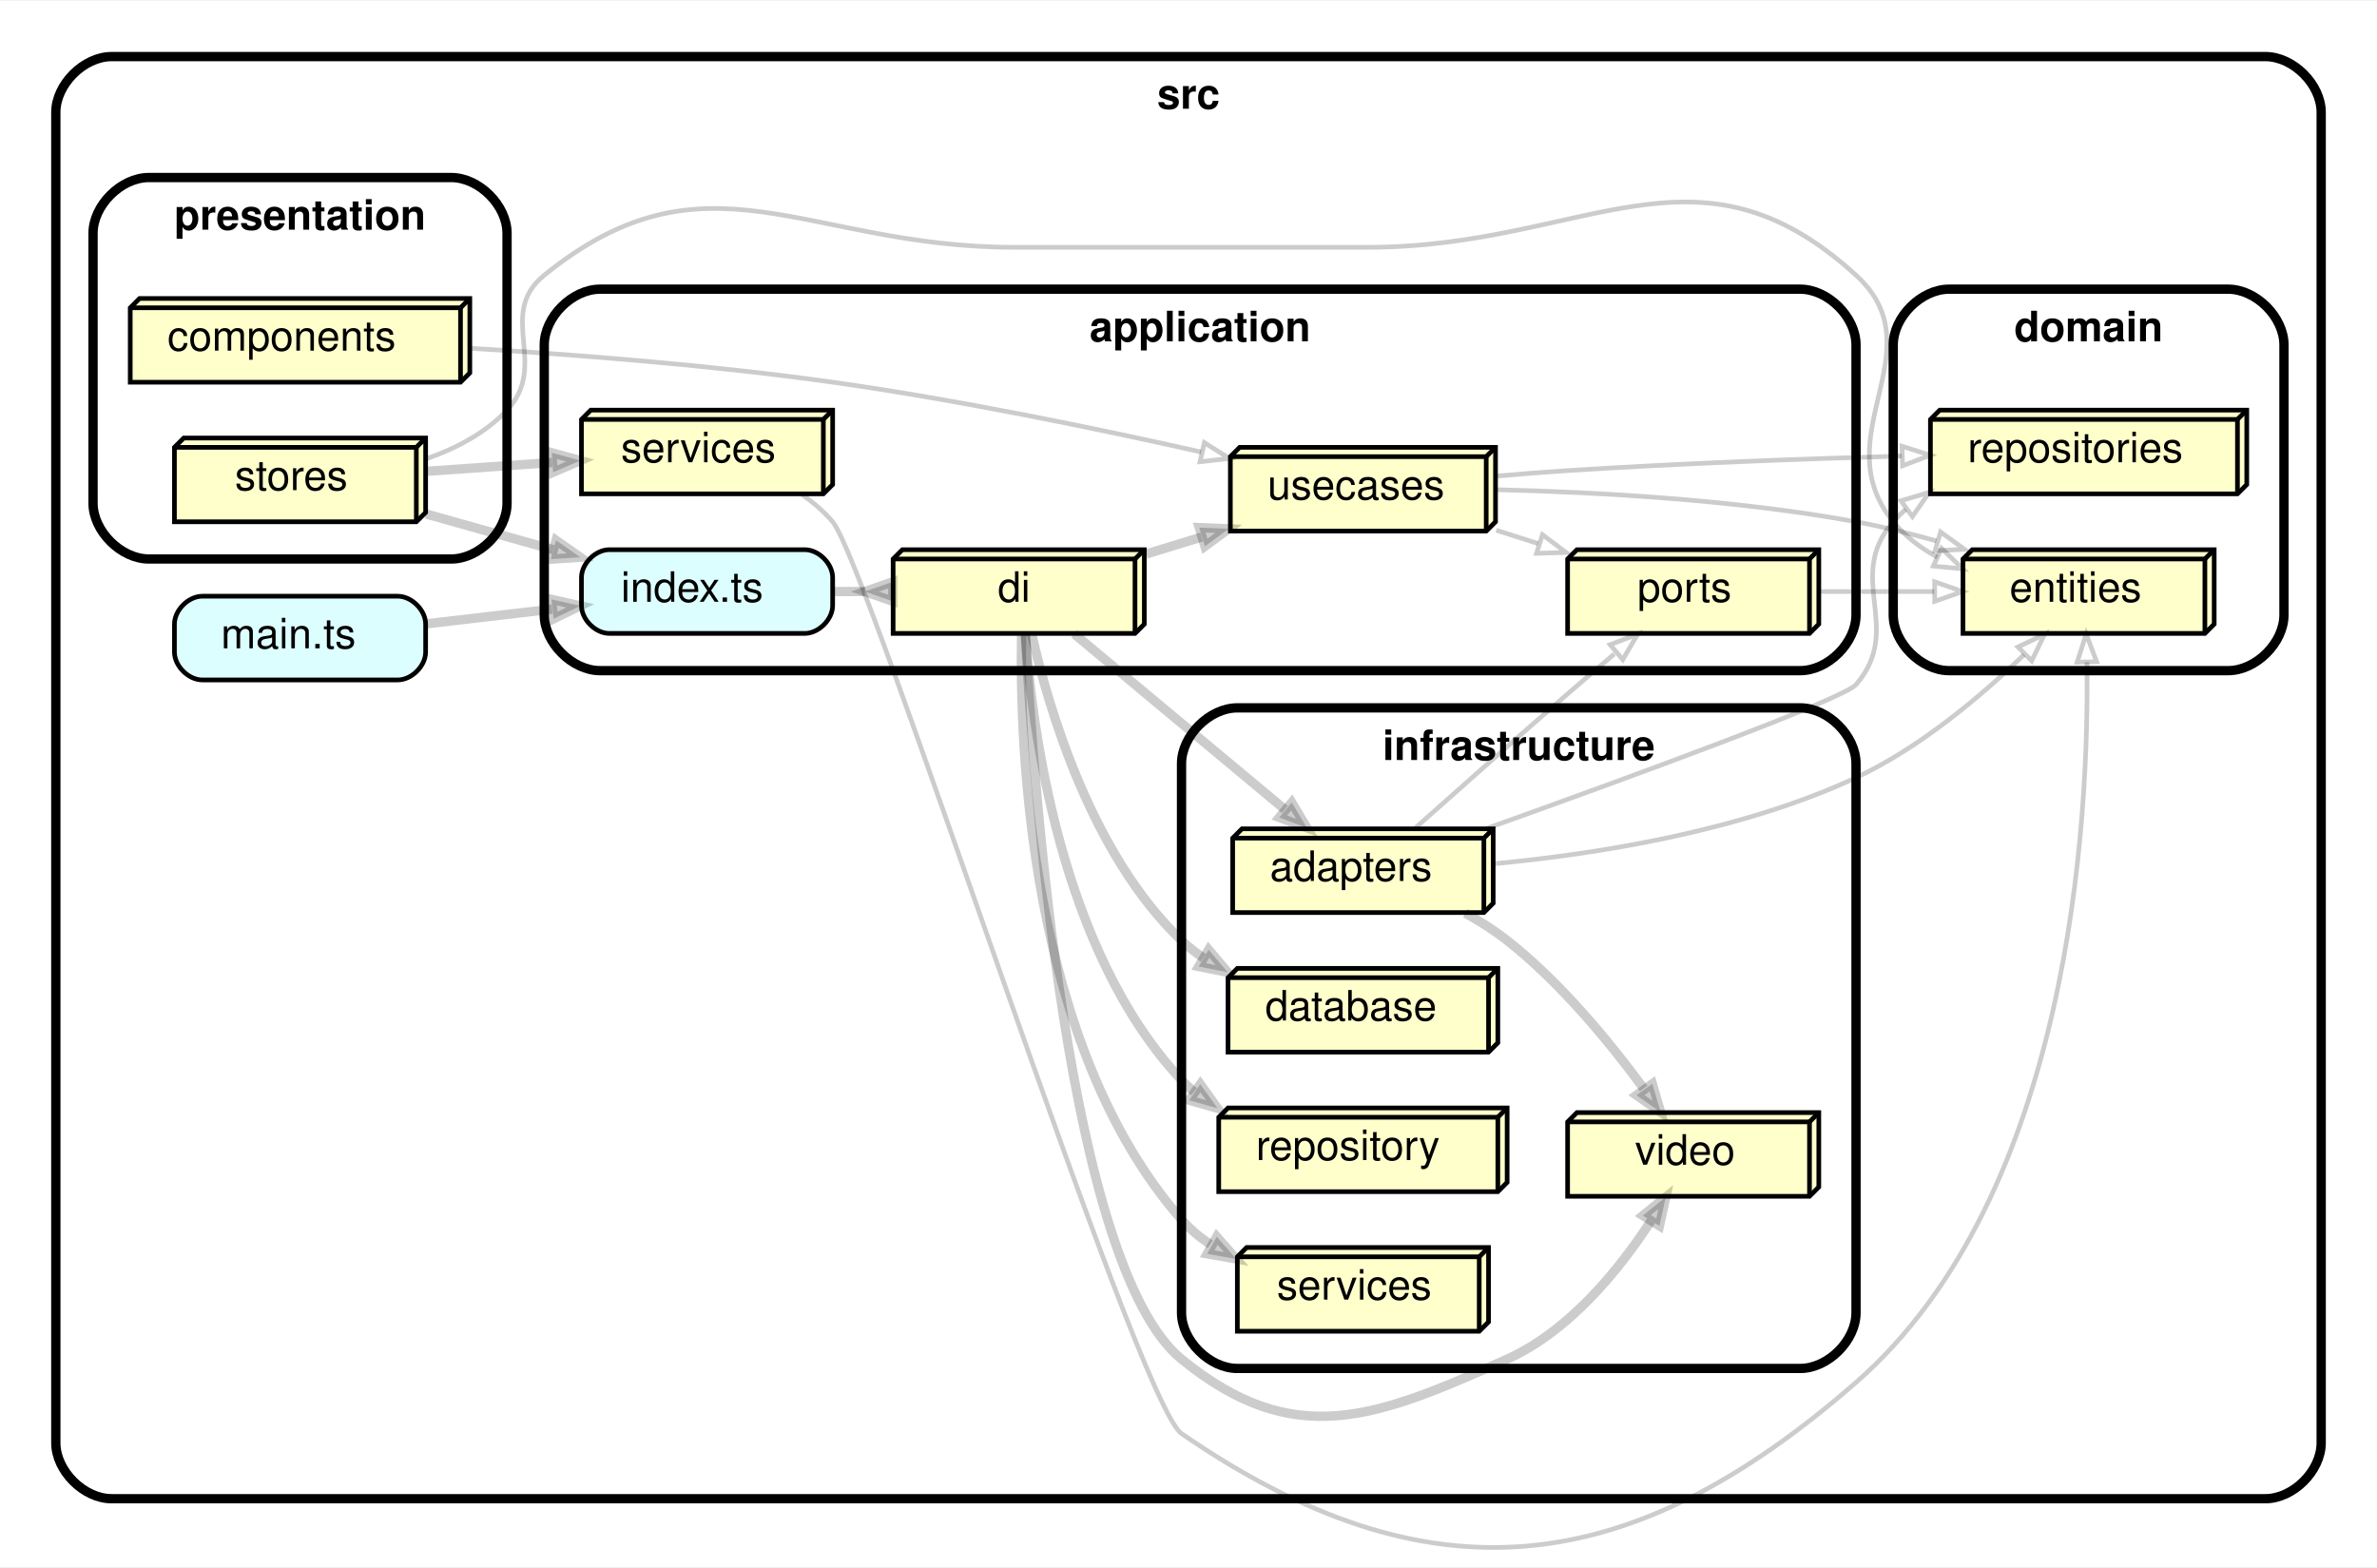
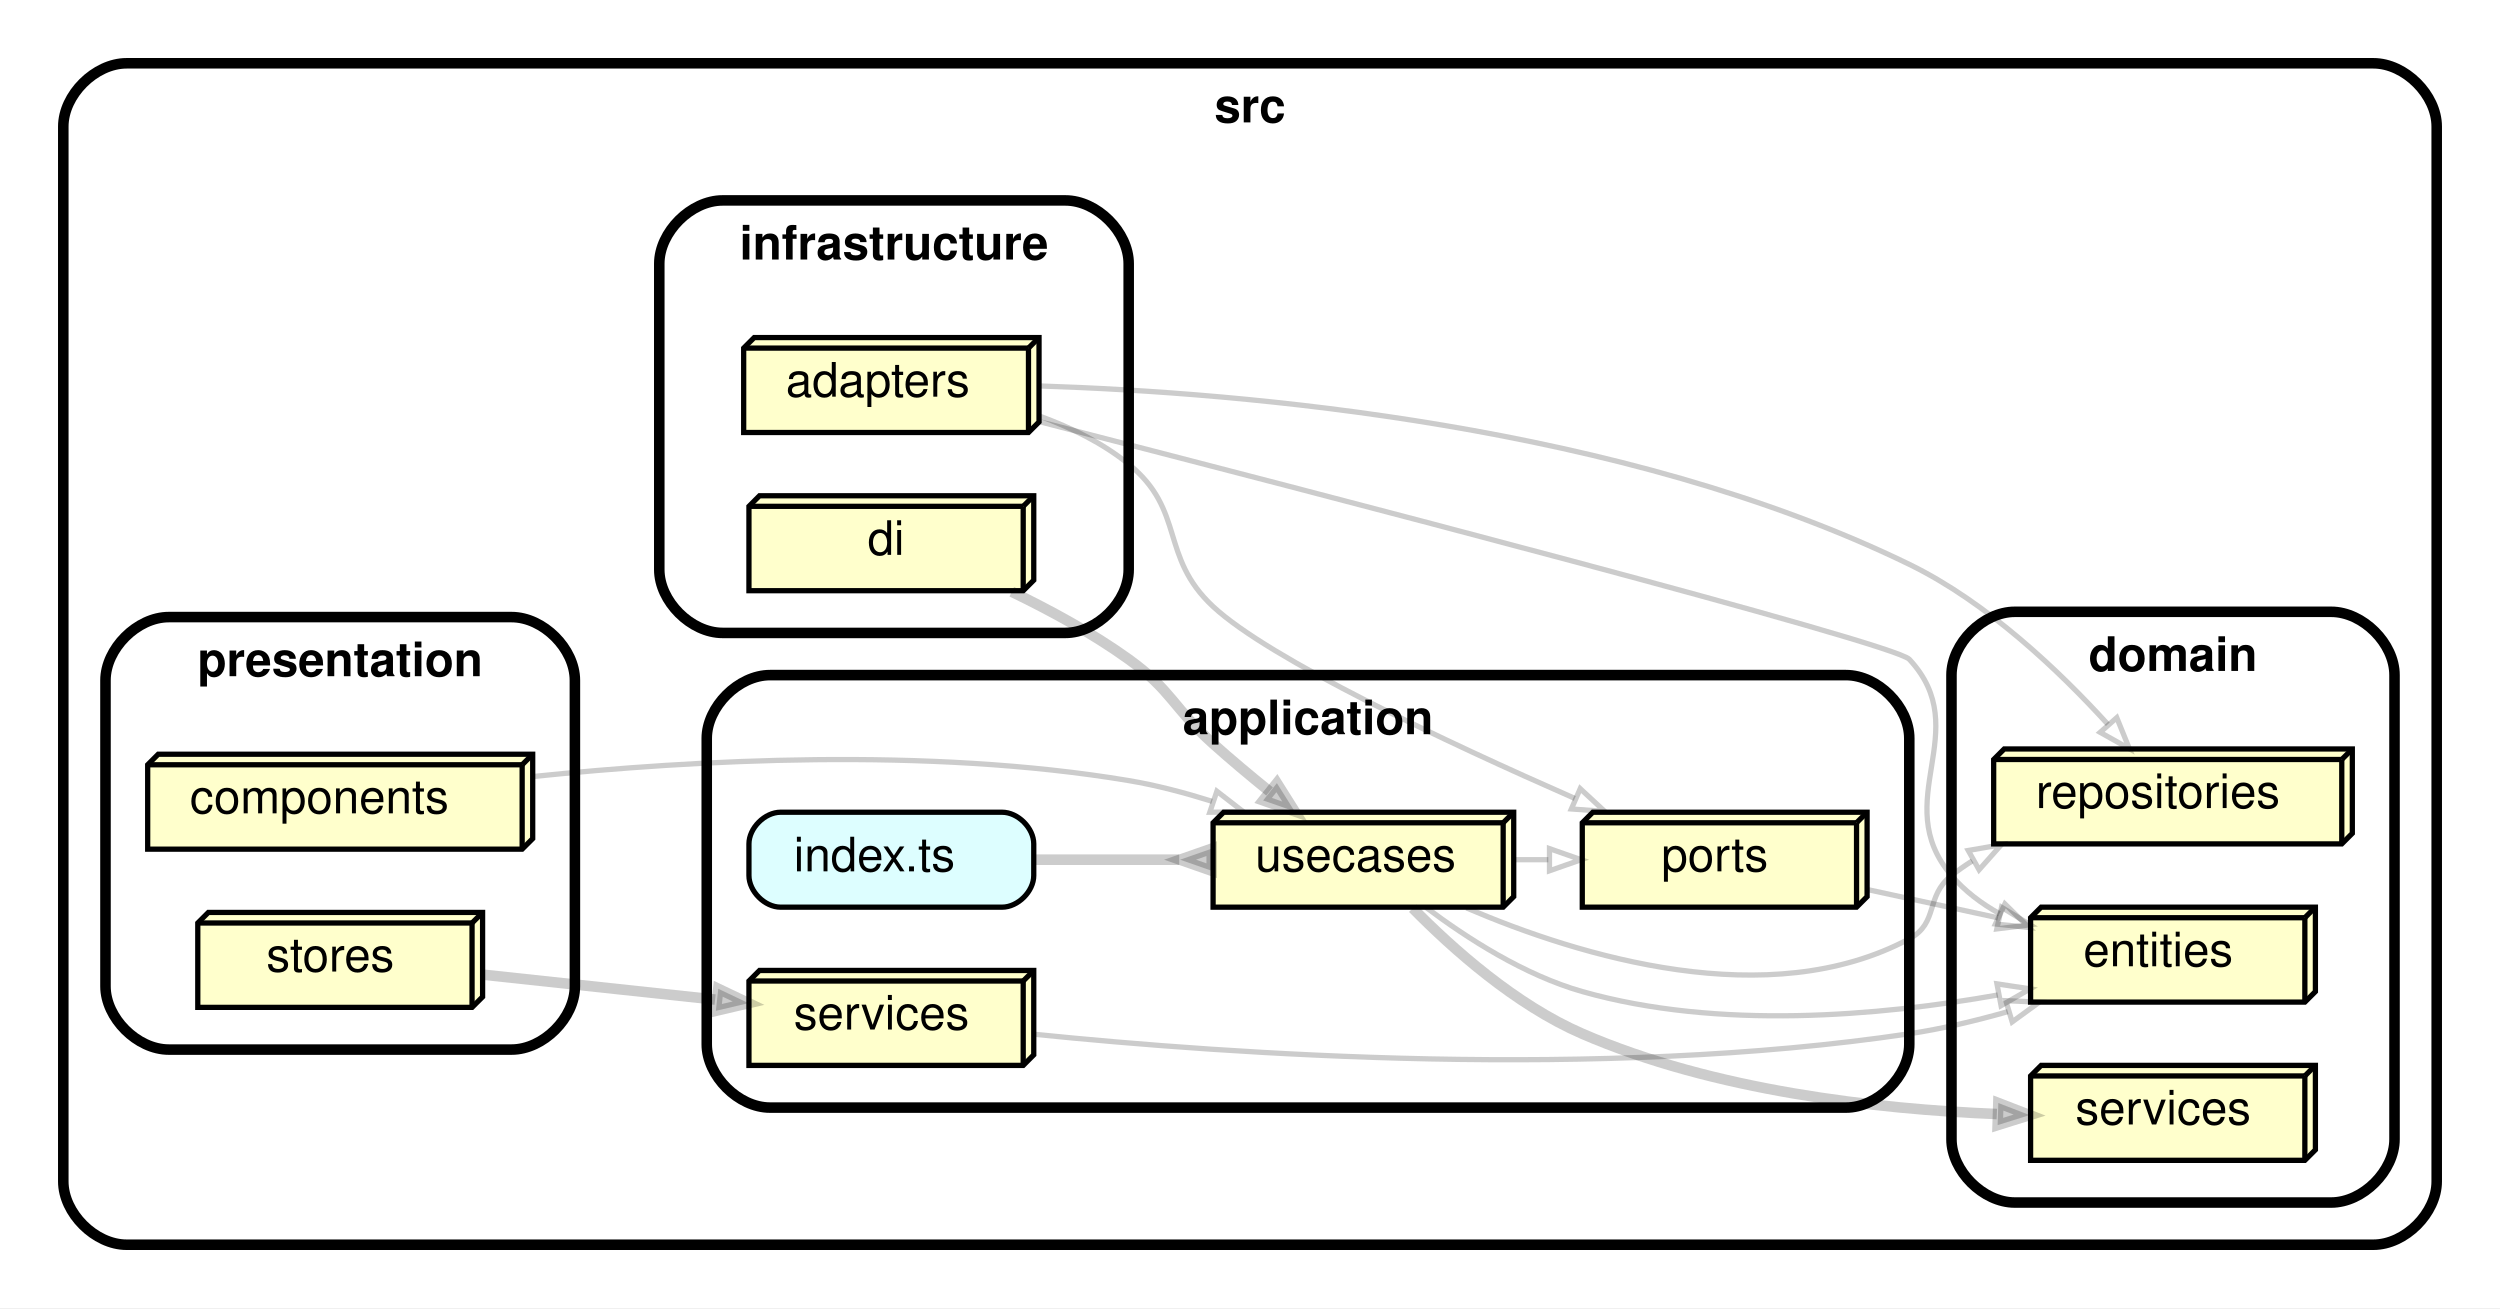
- <svg xmlns="http://www.w3.org/2000/svg" xmlns:xlink="http://www.w3.org/1999/xlink" width="511pt" height="337pt" viewBox="0.00 0.00 511.00 336.68">
-   <g id="graph0" class="graph" transform="scale(1 1) rotate(0) translate(4 332.68)">
-     <polygon fill="white" stroke="transparent" points="-4,4 -4,-332.68 507,-332.68 507,4 -4,4" />
+ <svg xmlns="http://www.w3.org/2000/svg" xmlns:xlink="http://www.w3.org/1999/xlink" width="474pt" height="248pt" viewBox="0.00 0.00 474.00 248.00">
+   <g id="graph0" class="graph" transform="scale(1 1) rotate(0) translate(4 244)">
+     <polygon fill="white" stroke="transparent" points="-4,4 -4,-244 470,-244 470,4 -4,4" />
    <g id="clust1" class="cluster">
-       <path fill="#ffffff" stroke="black" stroke-width="2" d="M20,-10.68C20,-10.68 483,-10.68 483,-10.68 489,-10.68 495,-16.68 495,-22.68 495,-22.68 495,-308.68 495,-308.68 495,-314.68 489,-320.68 483,-320.68 483,-320.68 20,-320.68 20,-320.68 14,-320.68 8,-314.68 8,-308.68 8,-308.68 8,-22.68 8,-22.68 8,-16.68 14,-10.68 20,-10.68" />
-       <text text-anchor="middle" x="251.5" y="-309.48" font-family="Helvetica,sans-Serif" font-weight="bold" font-size="9.00">src</text>
+       <path fill="#ffffff" stroke="black" stroke-width="2" d="M20,-8C20,-8 446,-8 446,-8 452,-8 458,-14 458,-20 458,-20 458,-220 458,-220 458,-226 452,-232 446,-232 446,-232 20,-232 20,-232 14,-232 8,-226 8,-220 8,-220 8,-20 8,-20 8,-14 14,-8 20,-8" />
+       <text text-anchor="middle" x="233" y="-220.8" font-family="Helvetica,sans-Serif" font-weight="bold" font-size="9.00">src</text>
    </g>
    <g id="clust2" class="cluster">
-       <path fill="#ffffff" stroke="black" stroke-width="2" d="M125,-188.68C125,-188.68 383,-188.68 383,-188.68 389,-188.68 395,-194.68 395,-200.68 395,-200.68 395,-258.68 395,-258.68 395,-264.68 389,-270.68 383,-270.68 383,-270.68 125,-270.68 125,-270.68 119,-270.68 113,-264.68 113,-258.68 113,-258.68 113,-200.68 113,-200.68 113,-194.68 119,-188.68 125,-188.68" />
-       <text text-anchor="middle" x="254" y="-259.48" font-family="Helvetica,sans-Serif" font-weight="bold" font-size="9.00">application</text>
+       <path fill="#ffffff" stroke="black" stroke-width="2" d="M142,-34C142,-34 346,-34 346,-34 352,-34 358,-40 358,-46 358,-46 358,-104 358,-104 358,-110 352,-116 346,-116 346,-116 142,-116 142,-116 136,-116 130,-110 130,-104 130,-104 130,-46 130,-46 130,-40 136,-34 142,-34" />
+       <text text-anchor="middle" x="244" y="-104.8" font-family="Helvetica,sans-Serif" font-weight="bold" font-size="9.00">application</text>
    </g>
    <g id="clust3" class="cluster">
-       <path fill="#ffffff" stroke="black" stroke-width="2" d="M415,-188.68C415,-188.68 475,-188.68 475,-188.68 481,-188.68 487,-194.68 487,-200.68 487,-200.68 487,-258.68 487,-258.68 487,-264.68 481,-270.68 475,-270.68 475,-270.68 415,-270.68 415,-270.68 409,-270.68 403,-264.68 403,-258.68 403,-258.68 403,-200.68 403,-200.68 403,-194.68 409,-188.68 415,-188.68" />
-       <text text-anchor="middle" x="445" y="-259.48" font-family="Helvetica,sans-Serif" font-weight="bold" font-size="9.00">domain</text>
+       <path fill="#ffffff" stroke="black" stroke-width="2" d="M378,-16C378,-16 438,-16 438,-16 444,-16 450,-22 450,-28 450,-28 450,-116 450,-116 450,-122 444,-128 438,-128 438,-128 378,-128 378,-128 372,-128 366,-122 366,-116 366,-116 366,-28 366,-28 366,-22 372,-16 378,-16" />
+       <text text-anchor="middle" x="408" y="-116.8" font-family="Helvetica,sans-Serif" font-weight="bold" font-size="9.00">domain</text>
    </g>
    <g id="clust4" class="cluster">
-       <path fill="#ffffff" stroke="black" stroke-width="2" d="M262,-38.68C262,-38.68 383,-38.68 383,-38.68 389,-38.68 395,-44.68 395,-50.68 395,-50.68 395,-168.68 395,-168.68 395,-174.68 389,-180.68 383,-180.68 383,-180.68 262,-180.68 262,-180.68 256,-180.68 250,-174.68 250,-168.68 250,-168.68 250,-50.68 250,-50.68 250,-44.68 256,-38.68 262,-38.68" />
-       <text text-anchor="middle" x="322.5" y="-169.48" font-family="Helvetica,sans-Serif" font-weight="bold" font-size="9.00">infrastructure</text>
+       <path fill="#ffffff" stroke="black" stroke-width="2" d="M133,-124C133,-124 198,-124 198,-124 204,-124 210,-130 210,-136 210,-136 210,-194 210,-194 210,-200 204,-206 198,-206 198,-206 133,-206 133,-206 127,-206 121,-200 121,-194 121,-194 121,-136 121,-136 121,-130 127,-124 133,-124" />
+       <text text-anchor="middle" x="165.5" y="-194.8" font-family="Helvetica,sans-Serif" font-weight="bold" font-size="9.00">infrastructure</text>
    </g>
    <g id="clust5" class="cluster">
-       <path fill="#ffffff" stroke="black" stroke-width="2" d="M28,-212.68C28,-212.68 93,-212.68 93,-212.68 99,-212.68 105,-218.68 105,-224.68 105,-224.68 105,-282.68 105,-282.68 105,-288.68 99,-294.68 93,-294.68 93,-294.68 28,-294.68 28,-294.68 22,-294.68 16,-288.68 16,-282.68 16,-282.68 16,-224.68 16,-224.68 16,-218.68 22,-212.68 28,-212.68" />
-       <text text-anchor="middle" x="60.5" y="-283.48" font-family="Helvetica,sans-Serif" font-weight="bold" font-size="9.00">presentation</text>
+       <path fill="#ffffff" stroke="black" stroke-width="2" d="M28,-45C28,-45 93,-45 93,-45 99,-45 105,-51 105,-57 105,-57 105,-115 105,-115 105,-121 99,-127 93,-127 93,-127 28,-127 28,-127 22,-127 16,-121 16,-115 16,-115 16,-57 16,-57 16,-51 22,-45 28,-45" />
+       <text text-anchor="middle" x="60.5" y="-115.8" font-family="Helvetica,sans-Serif" font-weight="bold" font-size="9.00">presentation</text>
    </g>
    <g id="node1" class="node">
      <g id="a_node1">
-         <a xlink:href="src/application/di" xlink:title="di">
-           <polygon fill="#ffffcc" stroke="black" points="242,-214.68 190,-214.68 188,-212.68 188,-196.68 240,-196.68 242,-198.68 242,-214.68" />
-           <polyline fill="none" stroke="black" points="240,-212.68 188,-212.68 " />
-           <polyline fill="none" stroke="black" points="240,-212.68 240,-196.68 " />
-           <polyline fill="none" stroke="black" points="240,-212.68 242,-214.68 " />
-           <text text-anchor="start" x="210.5" y="-203.48" font-family="Helvetica,sans-Serif" font-size="9.00">di</text>
+         <a xlink:href="src/application/index.ts" xlink:title="index.ts">
+           <path fill="#ddfeff" stroke="black" d="M186,-90C186,-90 144,-90 144,-90 141,-90 138,-87 138,-84 138,-84 138,-78 138,-78 138,-75 141,-72 144,-72 144,-72 186,-72 186,-72 189,-72 192,-75 192,-78 192,-78 192,-84 192,-84 192,-87 189,-90 186,-90" />
+           <text text-anchor="start" x="146.5" y="-78.8" font-family="Helvetica,sans-Serif" font-size="9.00">index.ts</text>
        </a>
      </g>
    </g>
    <g id="node2" class="node">
      <g id="a_node2">
        <a xlink:href="src/application/usecases" xlink:title="usecases">
-           <polygon fill="#ffffcc" stroke="black" points="317.5,-236.68 262.5,-236.68 260.5,-234.68 260.5,-218.68 315.5,-218.68 317.5,-220.68 317.5,-236.68" />
-           <polyline fill="none" stroke="black" points="315.5,-234.68 260.5,-234.68 " />
-           <polyline fill="none" stroke="black" points="315.5,-234.68 315.5,-218.68 " />
-           <polyline fill="none" stroke="black" points="315.5,-234.68 317.5,-236.68 " />
-           <text text-anchor="start" x="268.5" y="-225.48" font-family="Helvetica,sans-Serif" font-size="9.00">usecases</text>
+           <polygon fill="#ffffcc" stroke="black" points="283,-90 228,-90 226,-88 226,-72 281,-72 283,-74 283,-90" />
+           <polyline fill="none" stroke="black" points="281,-88 226,-88 " />
+           <polyline fill="none" stroke="black" points="281,-88 281,-72 " />
+           <polyline fill="none" stroke="black" points="281,-88 283,-90 " />
+           <text text-anchor="start" x="234" y="-78.8" font-family="Helvetica,sans-Serif" font-size="9.00">usecases</text>
        </a>
      </g>
    </g>
    <g id="edge1" class="edge">
-       <path fill="none" stroke="#000000" stroke-width="2" stroke-opacity="0.2" d="M242.4,-213.75C246.28,-214.94 250.33,-216.17 254.33,-217.4" />
-       <polygon fill="#000000" fill-opacity="0.2" stroke="#000000" stroke-width="2" stroke-opacity="0.2" points="253.8,-219.43 260.15,-219.17 255.03,-215.41 253.8,-219.43" />
+       <path fill="none" stroke="#000000" stroke-width="2" stroke-opacity="0.2" d="M192.25,-81C200.84,-81 210.51,-81 219.58,-81" />
+       <polygon fill="#000000" fill-opacity="0.2" stroke="#000000" stroke-width="2" stroke-opacity="0.2" points="225.74,-83.1 219.74,-81 225.74,-78.9 225.74,-83.1" />
    </g>
    <g id="node3" class="node">
      <g id="a_node3">
-         <a xlink:href="src/infrastructure/adapters" xlink:title="adapters">
-           <polygon fill="#ffffcc" stroke="black" points="317,-154.68 263,-154.68 261,-152.68 261,-136.68 315,-136.68 317,-138.68 317,-154.68" />
-           <polyline fill="none" stroke="black" points="315,-152.68 261,-152.68 " />
-           <polyline fill="none" stroke="black" points="315,-152.68 315,-136.68 " />
-           <polyline fill="none" stroke="black" points="315,-152.68 317,-154.68 " />
-           <text text-anchor="start" x="269" y="-143.48" font-family="Helvetica,sans-Serif" font-size="9.00">adapters</text>
+         <a xlink:href="src/application/ports" xlink:title="ports">
+           <polygon fill="#ffffcc" stroke="black" points="350,-90 298,-90 296,-88 296,-72 348,-72 350,-74 350,-90" />
+           <polyline fill="none" stroke="black" points="348,-88 296,-88 " />
+           <polyline fill="none" stroke="black" points="348,-88 348,-72 " />
+           <polyline fill="none" stroke="black" points="348,-88 350,-90 " />
+           <text text-anchor="start" x="311" y="-78.8" font-family="Helvetica,sans-Serif" font-size="9.00">ports</text>
        </a>
      </g>
    </g>
-     <g id="edge2" class="edge">
-       <path fill="none" stroke="#000000" stroke-width="2" stroke-opacity="0.2" d="M226.94,-196.57C238.99,-186.53 258.48,-170.28 272.2,-158.85" />
-       <polygon fill="#000000" fill-opacity="0.2" stroke="#000000" stroke-width="2" stroke-opacity="0.2" points="273.7,-160.34 276.96,-154.88 271.01,-157.11 273.7,-160.34" />
+     <g id="edge4" class="edge">
+       <path fill="none" stroke="#000000" stroke-opacity="0.2" d="M283.32,-81C285.38,-81 287.47,-81 289.56,-81" />
+       <polygon fill="none" stroke="#000000" stroke-opacity="0.2" points="289.78,-83.1 295.78,-81 289.78,-78.9 289.78,-83.1" />
    </g>
    <g id="node4" class="node">
      <g id="a_node4">
-         <a xlink:href="src/infrastructure/database" xlink:title="database">
-           <polygon fill="#ffffcc" stroke="black" points="318,-124.68 262,-124.68 260,-122.68 260,-106.68 316,-106.68 318,-108.68 318,-124.68" />
-           <polyline fill="none" stroke="black" points="316,-122.68 260,-122.68 " />
-           <polyline fill="none" stroke="black" points="316,-122.68 316,-106.68 " />
-           <polyline fill="none" stroke="black" points="316,-122.68 318,-124.68 " />
-           <text text-anchor="start" x="268" y="-113.48" font-family="Helvetica,sans-Serif" font-size="9.00">database</text>
+         <a xlink:href="src/domain/entities" xlink:title="entities">
+           <polygon fill="#ffffcc" stroke="black" points="435,-72 383,-72 381,-70 381,-54 433,-54 435,-56 435,-72" />
+           <polyline fill="none" stroke="black" points="433,-70 381,-70 " />
+           <polyline fill="none" stroke="black" points="433,-70 433,-54 " />
+           <polyline fill="none" stroke="black" points="433,-70 435,-72 " />
+           <text text-anchor="start" x="391" y="-60.8" font-family="Helvetica,sans-Serif" font-size="9.00">entities</text>
+         </a>
+       </g>
+     </g>
+     <g id="edge5" class="edge">
+       <path fill="none" stroke="#000000" stroke-opacity="0.2" d="M266.39,-71.95C274.12,-66.13 285.03,-59.11 296,-56 321.81,-48.68 352.3,-51.36 374.79,-55.35" />
+       <polygon fill="none" stroke="#000000" stroke-opacity="0.2" points="374.62,-57.46 380.91,-56.51 375.4,-53.33 374.62,-57.46" />
+     </g>
+     <g id="node6" class="node">
+       <g id="a_node6">
+         <a xlink:href="src/domain/services" xlink:title="services">
+           <polygon fill="#ffffcc" stroke="black" points="435,-42 383,-42 381,-40 381,-24 433,-24 435,-26 435,-42" />
+           <polyline fill="none" stroke="black" points="433,-40 381,-40 " />
+           <polyline fill="none" stroke="black" points="433,-40 433,-24 " />
+           <polyline fill="none" stroke="black" points="433,-40 435,-42 " />
+           <text text-anchor="start" x="389.5" y="-30.8" font-family="Helvetica,sans-Serif" font-size="9.00">services</text>
+         </a>
+       </g>
+     </g>
+     <g id="edge6" class="edge">
+       <path fill="none" stroke="#000000" stroke-width="2" stroke-opacity="0.2" d="M263.86,-71.8C271.44,-64.09 283.35,-53.48 296,-48 320.95,-37.18 351.77,-33.71 374.6,-32.78" />
+       <polygon fill="#000000" fill-opacity="0.2" stroke="#000000" stroke-width="2" stroke-opacity="0.2" points="374.88,-34.87 380.81,-32.58 374.75,-30.68 374.88,-34.87" />
+     </g>
+     <g id="node7" class="node">
+       <g id="a_node7">
+         <a xlink:href="src/domain/repositories" xlink:title="repositories">
+           <polygon fill="#ffffcc" stroke="black" points="442,-102 376,-102 374,-100 374,-84 440,-84 442,-86 442,-102" />
+           <polyline fill="none" stroke="black" points="440,-100 374,-100 " />
+           <polyline fill="none" stroke="black" points="440,-100 440,-84 " />
+           <polyline fill="none" stroke="black" points="440,-100 442,-102 " />
+           <text text-anchor="start" x="382" y="-90.8" font-family="Helvetica,sans-Serif" font-size="9.00">repositories</text>
+         </a>
+       </g>
+     </g>
+     <g id="edge7" class="edge">
+       <path fill="none" stroke="#000000" stroke-opacity="0.2" d="M274.07,-71.85C295.54,-62.66 331.36,-51.74 358,-66 363.65,-69.02 360.96,-74.04 366,-78 367.25,-78.98 368.57,-79.91 369.94,-80.77" />
+       <polygon fill="none" stroke="#000000" stroke-opacity="0.2" points="369.18,-82.75 375.45,-83.84 371.23,-79.09 369.18,-82.75" />
+     </g>
+     <g id="edge2" class="edge">
+       <path fill="none" stroke="#000000" stroke-opacity="0.2" d="M350.26,-75.3C358.06,-73.61 366.69,-71.74 374.81,-69.98" />
+       <polygon fill="none" stroke="#000000" stroke-opacity="0.2" points="375.49,-71.98 380.91,-68.66 374.6,-67.88 375.49,-71.98" />
+     </g>
+     <g id="node5" class="node">
+       <g id="a_node5">
+         <a xlink:href="src/application/services" xlink:title="services">
+           <polygon fill="#ffffcc" stroke="black" points="192,-60 140,-60 138,-58 138,-42 190,-42 192,-44 192,-60" />
+           <polyline fill="none" stroke="black" points="190,-58 138,-58 " />
+           <polyline fill="none" stroke="black" points="190,-58 190,-42 " />
+           <polyline fill="none" stroke="black" points="190,-58 192,-60 " />
+           <text text-anchor="start" x="146.5" y="-48.8" font-family="Helvetica,sans-Serif" font-size="9.00">services</text>
        </a>
      </g>
    </g>
    <g id="edge3" class="edge">
-       <path fill="none" stroke="#000000" stroke-width="2" stroke-opacity="0.2" d="M217.8,-196.54C221.32,-180.97 230.53,-149.21 250,-130.68 251.44,-129.32 253.02,-128.07 254.69,-126.93" />
-       <polygon fill="#000000" fill-opacity="0.2" stroke="#000000" stroke-width="2" stroke-opacity="0.2" points="255.83,-128.69 259.93,-123.83 253.69,-125.08 255.83,-128.69" />
+       <path fill="none" stroke="#000000" stroke-opacity="0.2" d="M192.27,-47.89C229.41,-44.1 299.31,-39.22 358,-48 364.14,-48.92 370.57,-50.45 376.68,-52.19" />
+       <polygon fill="none" stroke="#000000" stroke-opacity="0.2" points="376.3,-54.27 382.65,-53.99 377.51,-50.25 376.3,-54.27" />
    </g>
-     <g id="node5" class="node">
-       <g id="a_node5">
-         <a xlink:href="src/infrastructure/repository" xlink:title="repository">
-           <polygon fill="#ffffcc" stroke="black" points="320,-94.68 260,-94.68 258,-92.68 258,-76.68 318,-76.68 320,-78.68 320,-94.68" />
-           <polyline fill="none" stroke="black" points="318,-92.68 258,-92.68 " />
-           <polyline fill="none" stroke="black" points="318,-92.68 318,-76.68 " />
-           <polyline fill="none" stroke="black" points="318,-92.68 320,-94.68 " />
-           <text text-anchor="start" x="266" y="-83.48" font-family="Helvetica,sans-Serif" font-size="9.00">repository</text>
+     <g id="node8" class="node">
+       <g id="a_node8">
+         <a xlink:href="src/infrastructure/adapters" xlink:title="adapters">
+           <polygon fill="#ffffcc" stroke="black" points="193,-180 139,-180 137,-178 137,-162 191,-162 193,-164 193,-180" />
+           <polyline fill="none" stroke="black" points="191,-178 137,-178 " />
+           <polyline fill="none" stroke="black" points="191,-178 191,-162 " />
+           <polyline fill="none" stroke="black" points="191,-178 193,-180 " />
+           <text text-anchor="start" x="145" y="-168.8" font-family="Helvetica,sans-Serif" font-size="9.00">adapters</text>
        </a>
      </g>
    </g>
-     <g id="edge4" class="edge">
-       <path fill="none" stroke="#000000" stroke-width="2" stroke-opacity="0.2" d="M216.42,-196.52C217.83,-176.51 223.9,-128.48 250,-100.68 250.84,-99.79 251.73,-98.95 252.68,-98.16" />
-       <polygon fill="#000000" fill-opacity="0.2" stroke="#000000" stroke-width="2" stroke-opacity="0.2" points="254.04,-99.77 257.75,-94.6 251.63,-96.33 254.04,-99.77" />
+     <g id="edge8" class="edge">
+       <path fill="none" stroke="#000000" stroke-opacity="0.2" d="M193.15,-165.09C199.12,-162.91 205.11,-159.97 210,-156 220.83,-147.21 215.79,-138.51 226,-129 236.67,-119.07 270.15,-103.35 294.58,-92.62" />
+       <polygon fill="none" stroke="#000000" stroke-opacity="0.2" points="295.61,-94.47 300.27,-90.15 293.93,-90.62 295.61,-94.47" />
    </g>
-     <g id="node6" class="node">
-       <g id="a_node6">
-         <a xlink:href="src/infrastructure/services" xlink:title="services">
-           <polygon fill="#ffffcc" stroke="black" points="316,-64.68 264,-64.68 262,-62.68 262,-46.68 314,-46.68 316,-48.68 316,-64.68" />
-           <polyline fill="none" stroke="black" points="314,-62.68 262,-62.68 " />
-           <polyline fill="none" stroke="black" points="314,-62.68 314,-46.68 " />
-           <polyline fill="none" stroke="black" points="314,-62.68 316,-64.68 " />
-           <text text-anchor="start" x="270.5" y="-53.48" font-family="Helvetica,sans-Serif" font-size="9.00">services</text>
-         </a>
-       </g>
+     <g id="edge9" class="edge">
+       <path fill="none" stroke="#000000" stroke-opacity="0.2" d="M193.02,-164.07C245.23,-150.64 355.13,-122.08 358,-119 370.65,-105.41 353.95,-92.12 366,-78 368.52,-75.05 371.67,-72.68 375.1,-70.77" />
+       <polygon fill="none" stroke="#000000" stroke-opacity="0.2" points="376.13,-72.61 380.66,-68.15 374.34,-68.81 376.13,-72.61" />
    </g>
-     <g id="edge5" class="edge">
-       <path fill="none" stroke="#000000" stroke-width="2" stroke-opacity="0.2" d="M215.62,-196.53C215.15,-172.71 217.14,-108.09 250,-70.68 251.79,-68.65 253.89,-66.88 256.18,-65.36" />
-       <polygon fill="#000000" fill-opacity="0.2" stroke="#000000" stroke-width="2" stroke-opacity="0.2" points="257.57,-66.98 261.77,-62.21 255.51,-63.32 257.57,-66.98" />
-     </g>
-     <g id="node7" class="node">
-       <g id="a_node7">
-         <a xlink:href="src/infrastructure/video" xlink:title="video">
-           <polygon fill="#ffffcc" stroke="black" points="387,-93.68 335,-93.68 333,-91.68 333,-75.68 385,-75.68 387,-77.68 387,-93.68" />
-           <polyline fill="none" stroke="black" points="385,-91.68 333,-91.68 " />
-           <polyline fill="none" stroke="black" points="385,-91.68 385,-75.68 " />
-           <polyline fill="none" stroke="black" points="385,-91.68 387,-93.68 " />
-           <text text-anchor="start" x="347.5" y="-82.48" font-family="Helvetica,sans-Serif" font-size="9.00">video</text>
-         </a>
-       </g>
-     </g>
-     <g id="edge6" class="edge">
-       <path fill="none" stroke="#000000" stroke-width="2" stroke-opacity="0.2" d="M216.44,-196.32C218.14,-164.39 225.51,-60.64 250,-40.68 274.12,-21.03 291.63,-27.92 320,-40.68 333.48,-46.75 344.18,-60.02 350.94,-70.42" />
-       <polygon fill="#000000" fill-opacity="0.2" stroke="#000000" stroke-width="2" stroke-opacity="0.2" points="349.17,-71.54 354.11,-75.53 352.74,-69.33 349.17,-71.54" />
+     <g id="edge10" class="edge">
+       <path fill="none" stroke="#000000" stroke-opacity="0.2" d="M193.2,-170.82C231.77,-169.56 303.68,-163.47 358,-137 372.84,-129.77 386.52,-116.7 395.64,-106.68" />
+       <polygon fill="none" stroke="#000000" stroke-opacity="0.2" points="397.34,-107.93 399.73,-102.04 394.19,-105.15 397.34,-107.93" />
    </g>
    <g id="node9" class="node">
      <g id="a_node9">
-         <a xlink:href="src/application/ports" xlink:title="ports">
-           <polygon fill="#ffffcc" stroke="black" points="387,-214.68 335,-214.68 333,-212.68 333,-196.68 385,-196.68 387,-198.68 387,-214.68" />
-           <polyline fill="none" stroke="black" points="385,-212.68 333,-212.68 " />
-           <polyline fill="none" stroke="black" points="385,-212.68 385,-196.68 " />
-           <polyline fill="none" stroke="black" points="385,-212.68 387,-214.68 " />
-           <text text-anchor="start" x="348" y="-203.48" font-family="Helvetica,sans-Serif" font-size="9.00">ports</text>
-         </a>
-       </g>
-     </g>
-     <g id="edge10" class="edge">
-       <path fill="none" stroke="#000000" stroke-opacity="0.2" d="M317.67,-218.86C320.61,-217.93 323.61,-216.97 326.6,-216.01" />
-       <polygon fill="none" stroke="#000000" stroke-opacity="0.2" points="327.59,-217.9 332.67,-214.08 326.32,-213.9 327.59,-217.9" />
-     </g>
-     <g id="node10" class="node">
-       <g id="a_node10">
-         <a xlink:href="src/domain/entities" xlink:title="entities">
-           <polygon fill="#ffffcc" stroke="black" points="472,-214.68 420,-214.68 418,-212.68 418,-196.68 470,-196.68 472,-198.68 472,-214.68" />
-           <polyline fill="none" stroke="black" points="470,-212.68 418,-212.68 " />
-           <polyline fill="none" stroke="black" points="470,-212.68 470,-196.68 " />
-           <polyline fill="none" stroke="black" points="470,-212.68 472,-214.68 " />
-           <text text-anchor="start" x="428" y="-203.48" font-family="Helvetica,sans-Serif" font-size="9.00">entities</text>
+         <a xlink:href="src/infrastructure/di" xlink:title="di">
+           <polygon fill="#ffffcc" stroke="black" points="192,-150 140,-150 138,-148 138,-132 190,-132 192,-134 192,-150" />
+           <polyline fill="none" stroke="black" points="190,-148 138,-148 " />
+           <polyline fill="none" stroke="black" points="190,-148 190,-132 " />
+           <polyline fill="none" stroke="black" points="190,-148 192,-150 " />
+           <text text-anchor="start" x="160.5" y="-138.8" font-family="Helvetica,sans-Serif" font-size="9.00">di</text>
        </a>
      </g>
    </g>
    <g id="edge11" class="edge">
-       <path fill="none" stroke="#000000" stroke-opacity="0.2" d="M317.85,-227.57C339.14,-227.06 369.13,-225.44 395,-220.68 400.65,-219.64 406.58,-218.17 412.27,-216.56" />
-       <polygon fill="none" stroke="#000000" stroke-opacity="0.2" points="413.18,-218.48 418.34,-214.76 411.99,-214.45 413.18,-218.48" />
+       <path fill="none" stroke="#000000" stroke-width="2" stroke-opacity="0.2" d="M187.83,-131.8C195.17,-128.26 203.21,-123.89 210,-119 218.16,-113.12 218.51,-109.71 226,-103 229.38,-99.97 233.12,-96.85 236.71,-93.94" />
+       <polygon fill="#000000" fill-opacity="0.2" stroke="#000000" stroke-width="2" stroke-opacity="0.2" points="238.1,-95.52 241.49,-90.14 235.49,-92.24 238.1,-95.52" />
    </g>
-     <g id="node12" class="node">
-       <g id="a_node12">
-         <a xlink:href="src/domain/repositories" xlink:title="repositories">
-           <polygon fill="#ffffcc" stroke="black" points="479,-244.68 413,-244.68 411,-242.68 411,-226.68 477,-226.68 479,-228.68 479,-244.68" />
-           <polyline fill="none" stroke="black" points="477,-242.68 411,-242.68 " />
-           <polyline fill="none" stroke="black" points="477,-242.68 477,-226.68 " />
-           <polyline fill="none" stroke="black" points="477,-242.68 479,-244.68 " />
-           <text text-anchor="start" x="419" y="-233.48" font-family="Helvetica,sans-Serif" font-size="9.00">repositories</text>
+     <g id="node10" class="node">
+       <g id="a_node10">
+         <a xlink:href="src/presentation/components" xlink:title="components">
+           <polygon fill="#ffffcc" stroke="black" points="97,-101 26,-101 24,-99 24,-83 95,-83 97,-85 97,-101" />
+           <polyline fill="none" stroke="black" points="95,-99 24,-99 " />
+           <polyline fill="none" stroke="black" points="95,-99 95,-83 " />
+           <polyline fill="none" stroke="black" points="95,-99 97,-101 " />
+           <text text-anchor="start" x="32" y="-89.8" font-family="Helvetica,sans-Serif" font-size="9.00">components</text>
        </a>
      </g>
    </g>
    <g id="edge12" class="edge">
-       <path fill="none" stroke="#000000" stroke-opacity="0.2" d="M317.74,-230.5C322.81,-230.95 328.06,-231.37 333,-231.68 356.82,-233.22 383.56,-234.21 404.82,-234.81" />
-       <polygon fill="none" stroke="#000000" stroke-opacity="0.2" points="404.89,-236.92 410.95,-234.98 405.01,-232.72 404.89,-236.92" />
+       <path fill="none" stroke="#000000" stroke-opacity="0.2" d="M97.17,-96.78C127.42,-99.92 171.85,-102.39 210,-96 215.21,-95.13 220.63,-93.7 225.81,-92.07" />
+       <polygon fill="none" stroke="#000000" stroke-opacity="0.2" points="226.72,-93.98 231.74,-90.09 225.38,-90 226.72,-93.98" />
    </g>
-     <g id="edge16" class="edge">
-       <path fill="none" stroke="#000000" stroke-width="2" stroke-opacity="0.2" d="M311,-136.56C314.14,-134.81 317.25,-132.84 320,-130.68 331.53,-121.63 342.12,-108.71 349.35,-98.87" />
-       <polygon fill="#000000" fill-opacity="0.2" stroke="#000000" stroke-width="2" stroke-opacity="0.2" points="351.22,-99.87 353,-93.76 347.8,-97.42 351.22,-99.87" />
-     </g>
-     <g id="edge13" class="edge">
-       <path fill="none" stroke="#000000" stroke-opacity="0.2" d="M300.2,-154.81C308.88,-162.54 321.7,-173.91 333,-183.68 336.23,-186.48 339.7,-189.44 343.03,-192.26" />
-       <polygon fill="none" stroke="#000000" stroke-opacity="0.2" points="342.14,-194.26 348.08,-196.53 344.85,-191.05 342.14,-194.26" />
-     </g>
-     <g id="edge14" class="edge">
-       <path fill="none" stroke="#000000" stroke-opacity="0.2" d="M317.01,-147.16C338.91,-149.2 370.11,-154.08 395,-165.68 408.73,-172.09 421.89,-183.21 431.11,-192.1" />
-       <polygon fill="none" stroke="#000000" stroke-opacity="0.2" points="429.82,-193.77 435.55,-196.51 432.77,-190.79 429.82,-193.77" />
-     </g>
-     <g id="edge15" class="edge">
-       <path fill="none" stroke="#000000" stroke-opacity="0.2" d="M315.61,-154.76C345.8,-165.55 392.25,-182.52 395,-185.68 405.47,-197.73 392.45,-208.71 403,-220.68 403.83,-221.62 404.72,-222.5 405.66,-223.33" />
-       <polygon fill="none" stroke="#000000" stroke-opacity="0.2" points="404.66,-225.2 410.75,-227.01 407.12,-221.79 404.66,-225.2" />
-     </g>
-     <g id="node8" class="node">
-       <g id="a_node8">
-         <a xlink:href="src/application/index.ts" xlink:title="index.ts">
-           <path fill="#ddfeff" stroke="black" d="M169,-214.68C169,-214.68 127,-214.68 127,-214.68 124,-214.68 121,-211.68 121,-208.68 121,-208.68 121,-202.68 121,-202.68 121,-199.68 124,-196.68 127,-196.68 127,-196.68 169,-196.68 169,-196.68 172,-196.68 175,-199.68 175,-202.68 175,-202.68 175,-208.68 175,-208.68 175,-211.68 172,-214.68 169,-214.68" />
-           <text text-anchor="start" x="129.5" y="-203.48" font-family="Helvetica,sans-Serif" font-size="9.00">index.ts</text>
+     <g id="node11" class="node">
+       <g id="a_node11">
+         <a xlink:href="src/presentation/stores" xlink:title="stores">
+           <polygon fill="#ffffcc" stroke="black" points="87.5,-71 35.5,-71 33.5,-69 33.5,-53 85.5,-53 87.5,-55 87.5,-71" />
+           <polyline fill="none" stroke="black" points="85.5,-69 33.5,-69 " />
+           <polyline fill="none" stroke="black" points="85.5,-69 85.5,-53 " />
+           <polyline fill="none" stroke="black" points="85.5,-69 87.5,-71 " />
+           <text text-anchor="start" x="46.5" y="-59.8" font-family="Helvetica,sans-Serif" font-size="9.00">stores</text>
        </a>
      </g>
    </g>
-     <g id="edge7" class="edge">
-       <path fill="none" stroke="#000000" stroke-width="2" stroke-opacity="0.2" d="M175.06,-205.68C177.32,-205.68 179.61,-205.68 181.9,-205.68" />
-       <polygon fill="#000000" fill-opacity="0.2" stroke="#000000" stroke-width="2" stroke-opacity="0.2" points="187.93,-207.78 181.93,-205.68 187.93,-203.58 187.93,-207.78" />
-     </g>
-     <g id="edge8" class="edge">
-       <path fill="none" stroke="#000000" stroke-opacity="0.2" d="M387.26,-205.68C395.06,-205.68 403.69,-205.68 411.81,-205.68" />
-       <polygon fill="none" stroke="#000000" stroke-opacity="0.2" points="411.91,-207.78 417.91,-205.68 411.91,-203.58 411.91,-207.78" />
-     </g>
-     <g id="node11" class="node">
-       <g id="a_node11">
-         <a xlink:href="src/application/services" xlink:title="services">
-           <polygon fill="#ffffcc" stroke="black" points="175,-244.68 123,-244.68 121,-242.68 121,-226.68 173,-226.68 175,-228.68 175,-244.68" />
-           <polyline fill="none" stroke="black" points="173,-242.68 121,-242.68 " />
-           <polyline fill="none" stroke="black" points="173,-242.68 173,-226.68 " />
-           <polyline fill="none" stroke="black" points="173,-242.68 175,-244.68 " />
-           <text text-anchor="start" x="129.5" y="-233.48" font-family="Helvetica,sans-Serif" font-size="9.00">services</text>
-         </a>
-       </g>
-     </g>
-     <g id="edge9" class="edge">
-       <path fill="none" stroke="#000000" stroke-opacity="0.2" d="M168.34,-226.59C170.8,-224.87 173.11,-222.9 175,-220.68 182.57,-211.82 240.4,-31.29 250,-24.68 303.24,11.95 346.32,6.83 395,-35.68 441.2,-76.03 445.14,-156.87 444.64,-190.48" />
-       <polygon fill="none" stroke="#000000" stroke-opacity="0.2" points="442.54,-190.5 444.49,-196.55 446.73,-190.6 442.54,-190.5" />
-     </g>
-     <g id="node13" class="node">
-       <g id="a_node13">
-         <a xlink:href="src/main.ts" xlink:title="main.ts">
-           <path fill="#ddfeff" stroke="black" d="M81.5,-204.68C81.5,-204.68 39.5,-204.68 39.5,-204.68 36.5,-204.68 33.5,-201.68 33.5,-198.68 33.5,-198.68 33.5,-192.68 33.5,-192.68 33.5,-189.68 36.5,-186.68 39.5,-186.68 39.5,-186.68 81.5,-186.68 81.5,-186.68 84.5,-186.68 87.5,-189.68 87.5,-192.68 87.5,-192.68 87.5,-198.68 87.5,-198.68 87.5,-201.68 84.5,-204.68 81.5,-204.68" />
-           <text text-anchor="start" x="43.5" y="-193.48" font-family="Helvetica,sans-Serif" font-size="9.00">main.ts</text>
-         </a>
-       </g>
-     </g>
-     <g id="edge17" class="edge">
-       <path fill="none" stroke="#000000" stroke-width="2" stroke-opacity="0.2" d="M87.62,-198.74C96.16,-199.74 105.74,-200.86 114.68,-201.9" />
-       <polygon fill="#000000" fill-opacity="0.2" stroke="#000000" stroke-width="2" stroke-opacity="0.2" points="114.54,-204 120.75,-202.61 115.03,-199.83 114.54,-204" />
-     </g>
-     <g id="node14" class="node">
-       <g id="a_node14">
-         <a xlink:href="src/presentation/components" xlink:title="components">
-           <polygon fill="#ffffcc" stroke="black" points="97,-268.68 26,-268.68 24,-266.68 24,-250.68 95,-250.68 97,-252.68 97,-268.68" />
-           <polyline fill="none" stroke="black" points="95,-266.68 24,-266.68 " />
-           <polyline fill="none" stroke="black" points="95,-266.68 95,-250.68 " />
-           <polyline fill="none" stroke="black" points="95,-266.68 97,-268.68 " />
-           <text text-anchor="start" x="32" y="-257.48" font-family="Helvetica,sans-Serif" font-size="9.00">components</text>
-         </a>
-       </g>
-     </g>
-     <g id="edge18" class="edge">
-       <path fill="none" stroke="#000000" stroke-opacity="0.2" d="M97.15,-257.97C119.57,-256.62 149.07,-254.34 175,-250.68 201.82,-246.91 231.85,-240.7 254.21,-235.68" />
-       <polygon fill="none" stroke="#000000" stroke-opacity="0.2" points="254.91,-237.68 260.3,-234.3 253.98,-233.58 254.91,-237.68" />
-     </g>
-     <g id="node15" class="node">
-       <g id="a_node15">
-         <a xlink:href="src/presentation/stores" xlink:title="stores">
-           <polygon fill="#ffffcc" stroke="black" points="87.5,-238.68 35.5,-238.68 33.5,-236.68 33.5,-220.68 85.5,-220.68 87.5,-222.68 87.5,-238.68" />
-           <polyline fill="none" stroke="black" points="85.5,-236.68 33.5,-236.68 " />
-           <polyline fill="none" stroke="black" points="85.5,-236.68 85.5,-220.68 " />
-           <polyline fill="none" stroke="black" points="85.5,-236.68 87.5,-238.68 " />
-           <text text-anchor="start" x="46.5" y="-227.48" font-family="Helvetica,sans-Serif" font-size="9.00">stores</text>
-         </a>
-       </g>
-     </g>
-     <g id="edge20" class="edge">
-       <path fill="none" stroke="#000000" stroke-width="2" stroke-opacity="0.2" d="M87.62,-222.35C96.24,-219.93 105.93,-217.21 114.94,-214.68" />
-       <polygon fill="#000000" fill-opacity="0.2" stroke="#000000" stroke-width="2" stroke-opacity="0.2" points="115.54,-216.7 120.75,-213.05 114.4,-212.65 115.54,-216.7" />
-     </g>
-     <g id="edge21" class="edge">
-       <path fill="none" stroke="#000000" stroke-opacity="0.2" d="M87.8,-234.27C94.14,-236.5 100.41,-239.79 105,-244.68 114.15,-254.43 102.61,-265.27 113,-273.68 147.95,-301.98 169.03,-279.68 214,-279.68 214,-279.68 214,-279.68 290,-279.68 336.74,-279.68 360.45,-305.17 395,-273.68 412.61,-257.64 387.93,-239.13 403,-220.68 405.58,-217.53 408.88,-215.04 412.49,-213.07" />
-       <polygon fill="none" stroke="#000000" stroke-opacity="0.2" points="413.38,-214.97 417.95,-210.55 411.62,-211.16 413.38,-214.97" />
-     </g>
-     <g id="edge19" class="edge">
-       <path fill="none" stroke="#000000" stroke-width="2" stroke-opacity="0.2" d="M87.62,-231.52C96.16,-232.12 105.74,-232.79 114.68,-233.42" />
-       <polygon fill="#000000" fill-opacity="0.2" stroke="#000000" stroke-width="2" stroke-opacity="0.2" points="114.62,-235.52 120.75,-233.84 114.91,-231.33 114.62,-235.52" />
+     <g id="edge13" class="edge">
+       <path fill="none" stroke="#000000" stroke-width="2" stroke-opacity="0.2" d="M87.63,-59.2C101,-57.76 117.41,-56 131.58,-54.48" />
+       <polygon fill="#000000" fill-opacity="0.2" stroke="#000000" stroke-width="2" stroke-opacity="0.2" points="132.18,-56.53 137.92,-53.8 131.73,-52.35 132.18,-56.53" />
    </g>
  </g>
</svg>
